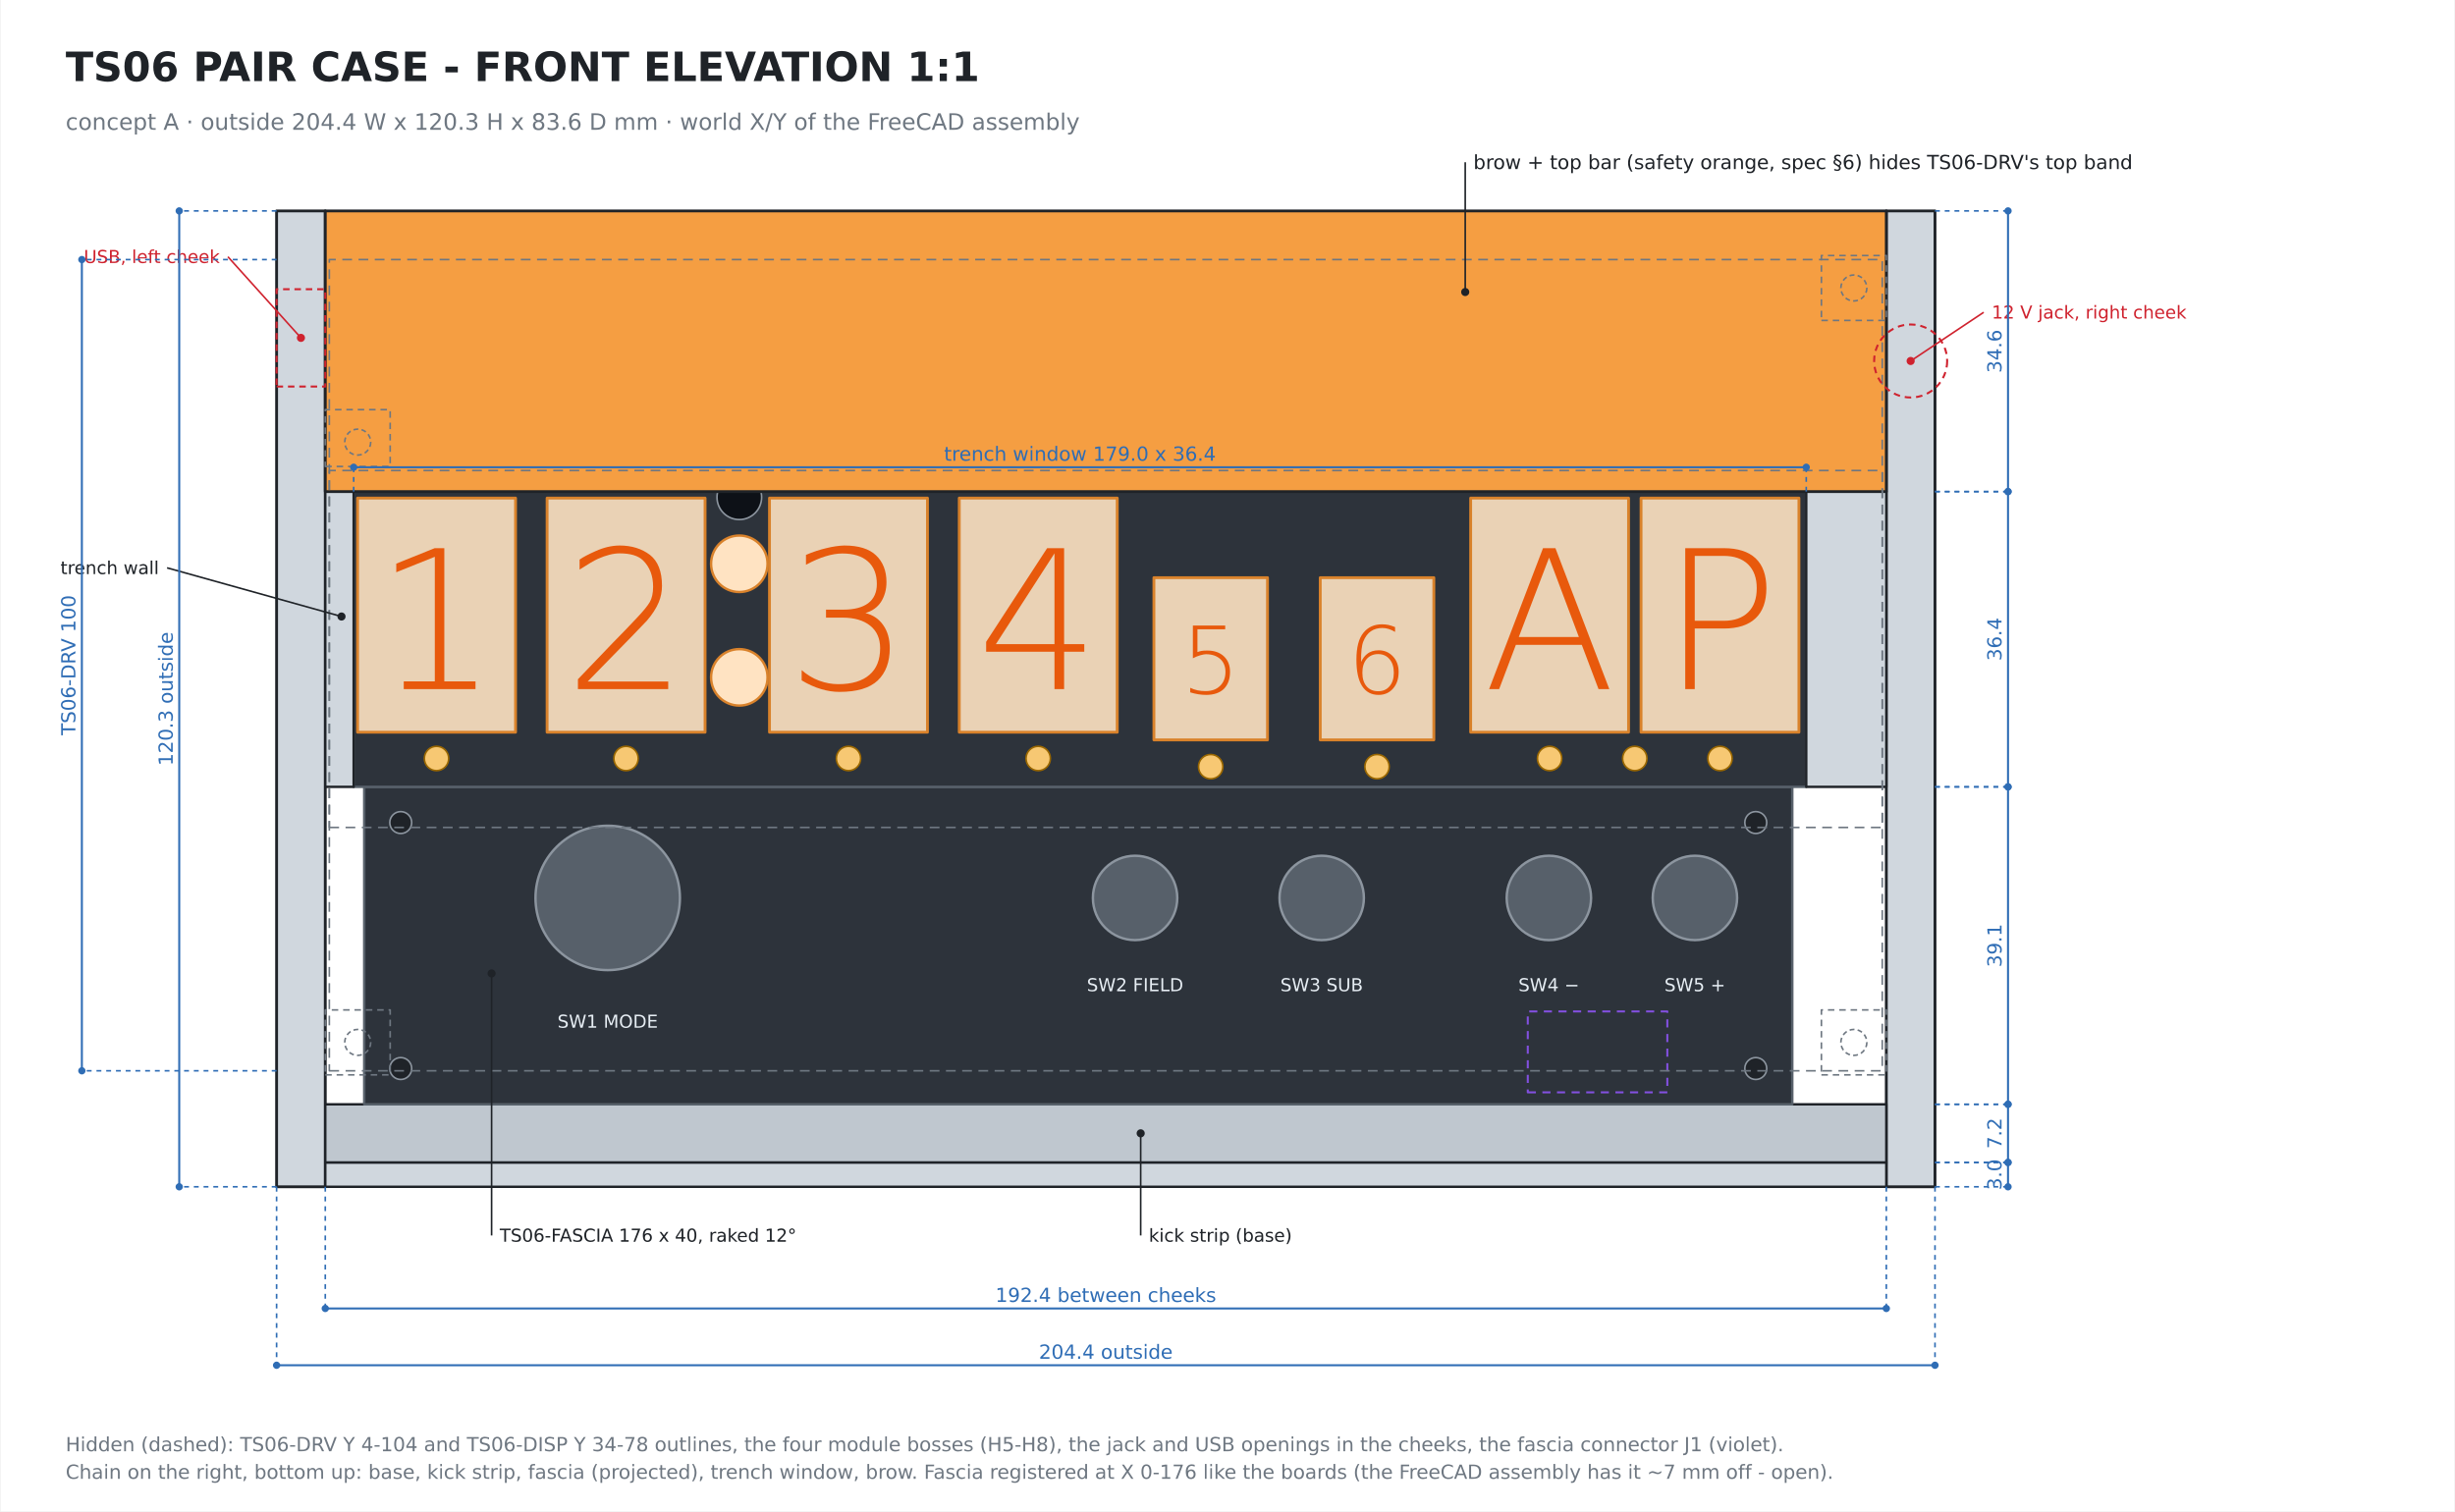
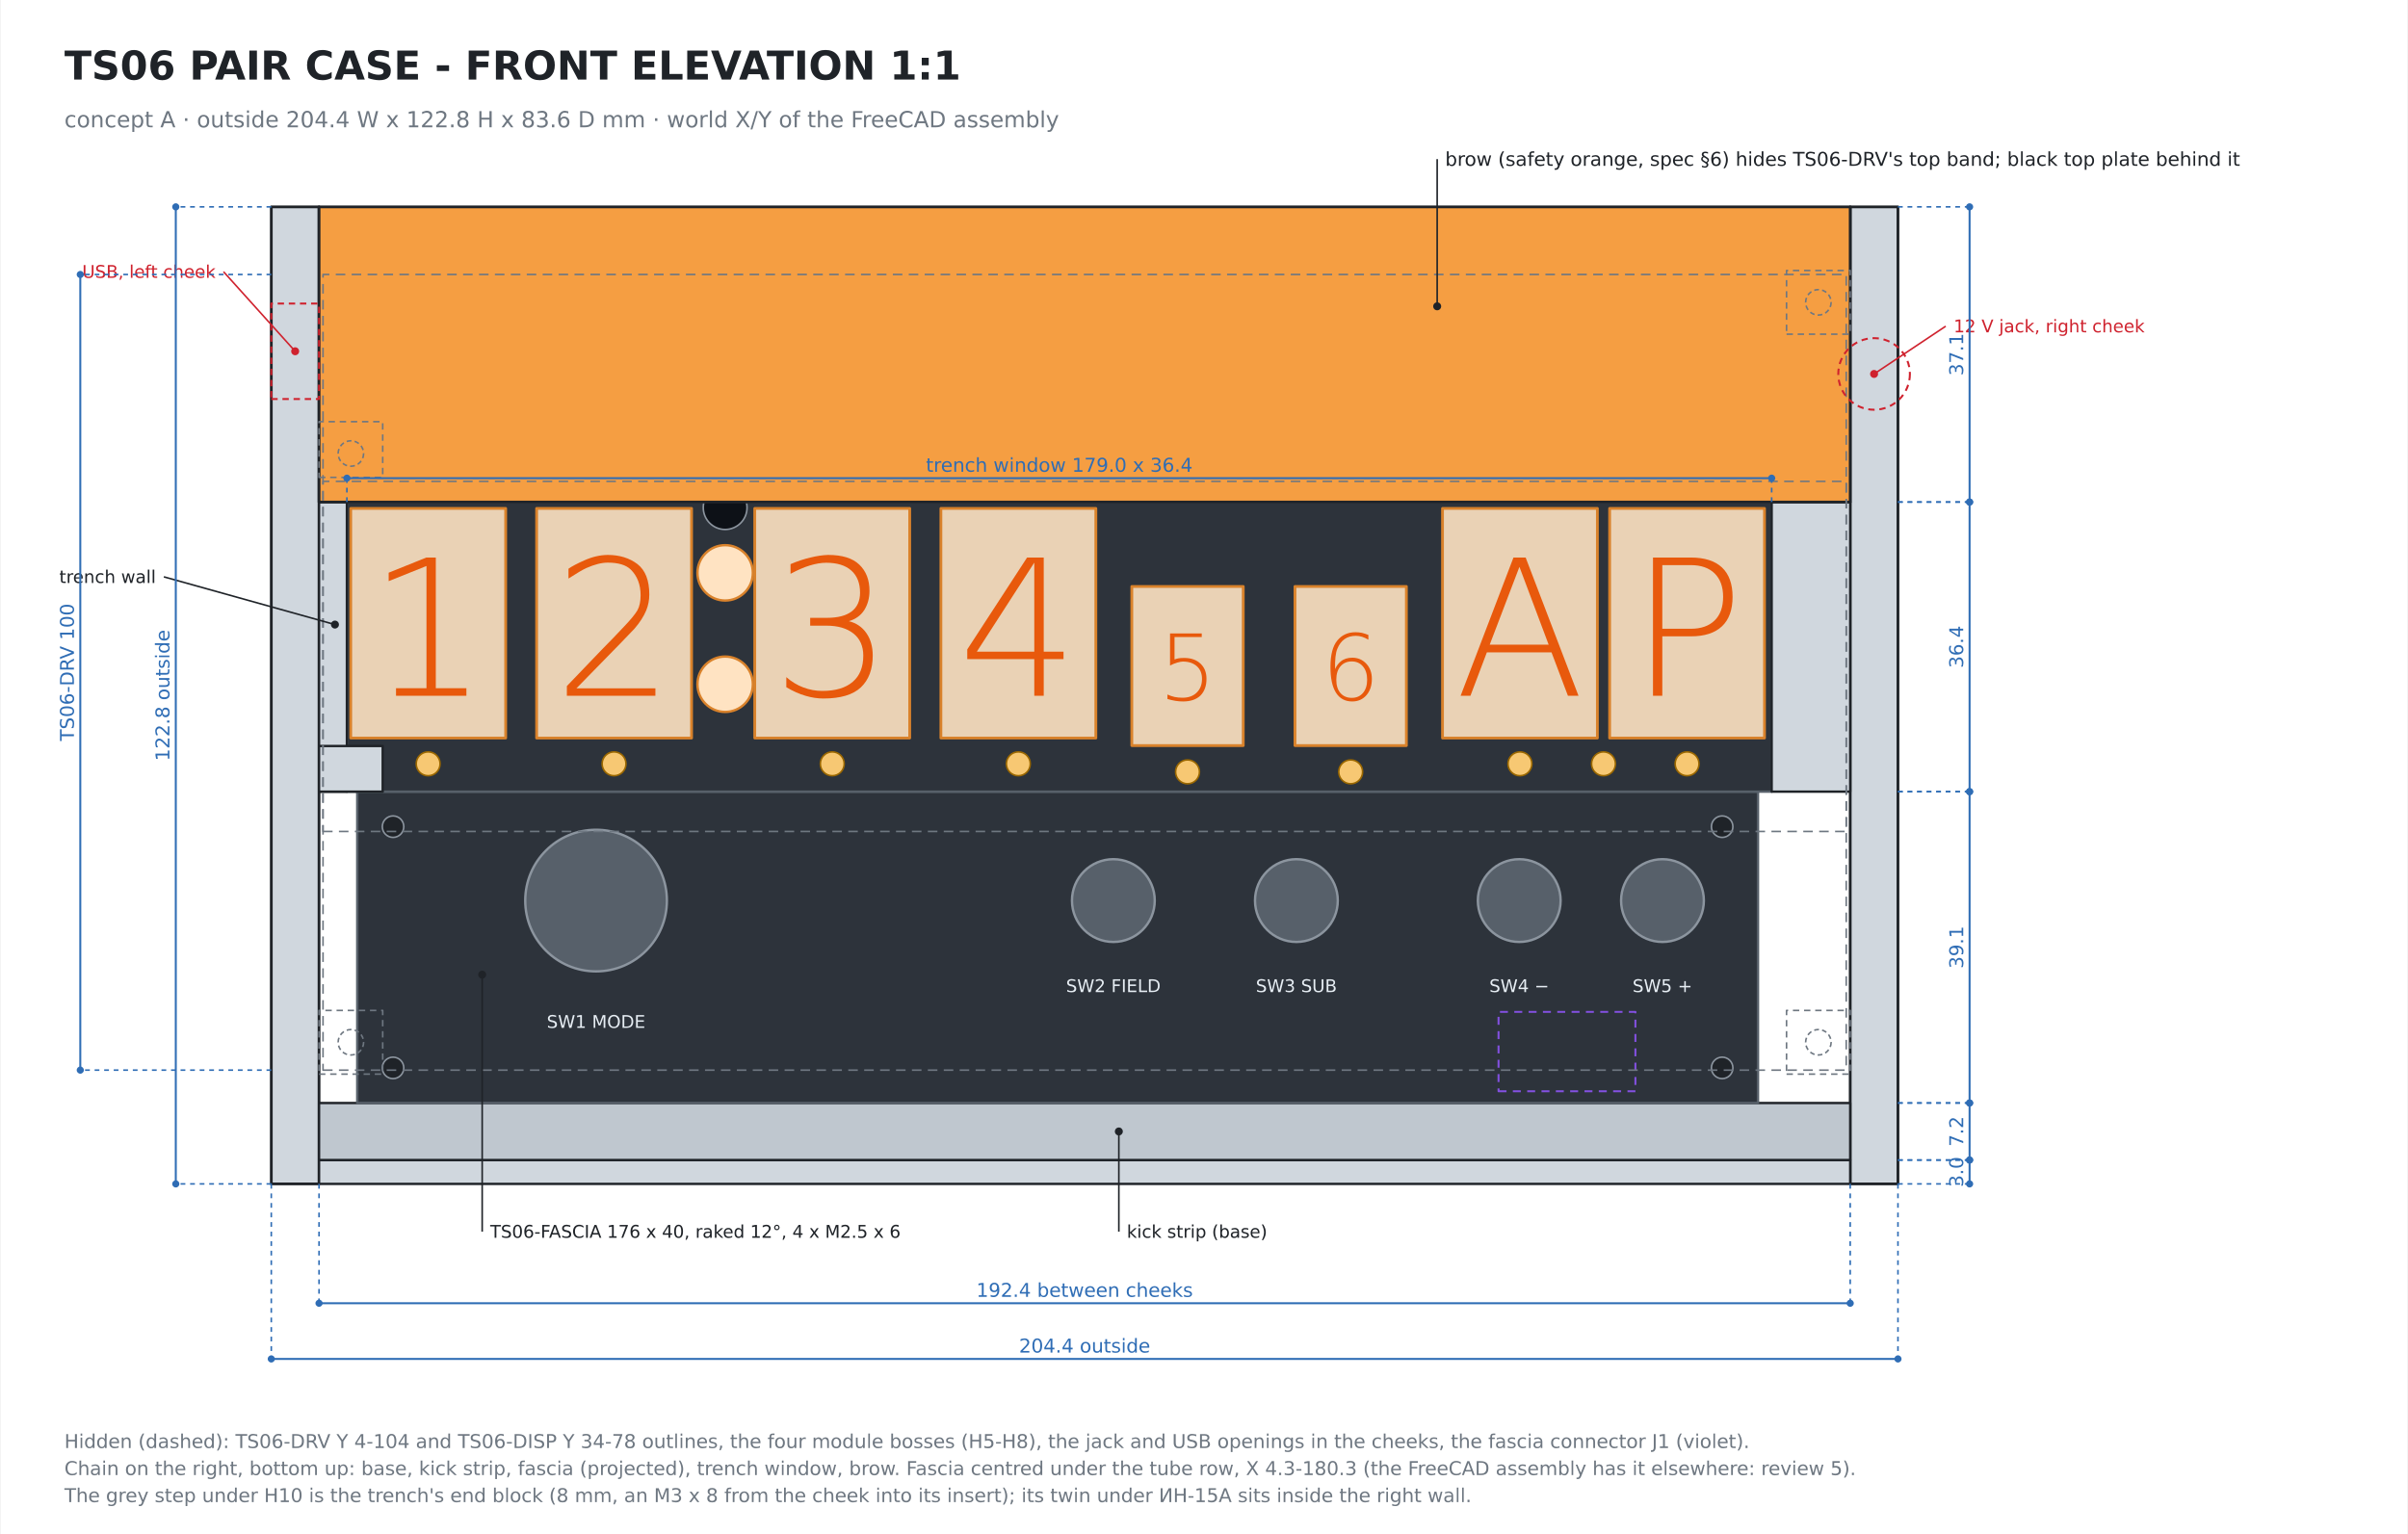
- <svg xmlns="http://www.w3.org/2000/svg" viewBox="0 0 302.4 186.3" width="1210" height="745">
-   <rect x="0" y="0" width="302.4" height="186.3" fill="#FFFFFF" />
+ <svg xmlns="http://www.w3.org/2000/svg" viewBox="0 0 302.4 192.8" width="1210" height="771">
+   <rect x="0" y="0" width="302.4" height="192.8" fill="#FFFFFF" />
  <text x="8" y="10" font-family="DejaVu Sans, Arial, Helvetica, sans-serif" font-size="5" font-weight="700" fill="#1F2328">TS06 PAIR CASE - FRONT ELEVATION  1:1</text>
-   <text x="8" y="16" font-family="DejaVu Sans, Arial, Helvetica, sans-serif" font-size="2.8" fill="#6E7781">concept A · outside 204.4 W x 120.3 H x 83.6 D mm · world X/Y of the FreeCAD assembly</text>
-   <polygon points="34.00,146.30 40.00,146.30 40.00,26.00 34.00,26.00" fill="#D0D7DE" stroke="#1F2328" stroke-width="0.35" stroke-linejoin="round" />
-   <polygon points="232.40,146.30 238.40,146.30 238.40,26.00 232.40,26.00" fill="#D0D7DE" stroke="#1F2328" stroke-width="0.35" stroke-linejoin="round" />
-   <polygon points="40.00,146.30 232.40,146.30 232.40,143.30 40.00,143.30" fill="#D0D7DE" stroke="#1F2328" stroke-width="0.30" stroke-linejoin="round" />
-   <polygon points="40.00,143.30 232.40,143.30 232.40,136.13 40.00,136.13" fill="#BFC7CF" stroke="#1F2328" stroke-width="0.30" stroke-linejoin="round" />
-   <polygon points="44.80,136.13 220.81,136.13 220.81,97.00 44.80,97.00" fill="#2D333B" stroke="#57606A" stroke-width="0.30" stroke-linejoin="round" />
-   <circle cx="74.81" cy="110.69" r="8.90" fill="#57606A" stroke="#8C959F" stroke-width="0.30" />
-   <text x="74.81" y="126.69" font-family="DejaVu Sans, Arial, Helvetica, sans-serif" font-size="2.20" fill="#E6EDF3" text-anchor="middle" font-weight="400">SW1 MODE</text>
-   <circle cx="139.81" cy="110.69" r="5.20" fill="#57606A" stroke="#8C959F" stroke-width="0.30" />
-   <text x="139.81" y="122.19" font-family="DejaVu Sans, Arial, Helvetica, sans-serif" font-size="2.20" fill="#E6EDF3" text-anchor="middle" font-weight="400">SW2 FIELD</text>
-   <circle cx="162.81" cy="110.69" r="5.20" fill="#57606A" stroke="#8C959F" stroke-width="0.30" />
-   <text x="162.81" y="122.19" font-family="DejaVu Sans, Arial, Helvetica, sans-serif" font-size="2.20" fill="#E6EDF3" text-anchor="middle" font-weight="400">SW3 SUB</text>
-   <circle cx="190.81" cy="110.69" r="5.20" fill="#57606A" stroke="#8C959F" stroke-width="0.30" />
-   <text x="190.81" y="122.19" font-family="DejaVu Sans, Arial, Helvetica, sans-serif" font-size="2.20" fill="#E6EDF3" text-anchor="middle" font-weight="400">SW4 −</text>
-   <circle cx="208.81" cy="110.69" r="5.20" fill="#57606A" stroke="#8C959F" stroke-width="0.30" />
-   <text x="208.81" y="122.19" font-family="DejaVu Sans, Arial, Helvetica, sans-serif" font-size="2.20" fill="#E6EDF3" text-anchor="middle" font-weight="400">SW5 +</text>
-   <circle cx="49.30" cy="101.40" r="1.35" fill="#1F2328" stroke="#8C959F" stroke-width="0.20" />
-   <circle cx="49.30" cy="131.72" r="1.35" fill="#1F2328" stroke="#8C959F" stroke-width="0.20" />
-   <circle cx="216.31" cy="101.40" r="1.35" fill="#1F2328" stroke="#8C959F" stroke-width="0.20" />
-   <circle cx="216.31" cy="131.72" r="1.35" fill="#1F2328" stroke="#8C959F" stroke-width="0.20" />
-   <polygon points="188.21,134.66 205.41,134.66 205.41,124.68 188.21,124.68" fill="none" stroke="#8250DF" stroke-width="0.25" stroke-linejoin="round" stroke-dasharray="1 0.8" />
-   <polygon points="43.50,97.00 222.53,97.00 222.53,60.60 43.50,60.60" fill="#2D333B" stroke="#57606A" stroke-width="0.30" stroke-linejoin="round" />
-   <circle cx="53.71" cy="93.50" r="1.50" fill="#F7C873" stroke="#9A6700" stroke-width="0.20" />
-   <circle cx="77.07" cy="93.50" r="1.50" fill="#F7C873" stroke="#9A6700" stroke-width="0.20" />
-   <circle cx="104.49" cy="93.50" r="1.50" fill="#F7C873" stroke="#9A6700" stroke-width="0.20" />
-   <circle cx="127.87" cy="93.50" r="1.50" fill="#F7C873" stroke="#9A6700" stroke-width="0.20" />
-   <circle cx="149.13" cy="94.51" r="1.50" fill="#F7C873" stroke="#9A6700" stroke-width="0.20" />
-   <circle cx="169.63" cy="94.51" r="1.50" fill="#F7C873" stroke="#9A6700" stroke-width="0.20" />
-   <circle cx="190.90" cy="93.50" r="1.50" fill="#F7C873" stroke="#9A6700" stroke-width="0.20" />
-   <circle cx="211.90" cy="93.50" r="1.50" fill="#F7C873" stroke="#9A6700" stroke-width="0.20" />
-   <circle cx="201.40" cy="93.50" r="1.50" fill="#F7C873" stroke="#9A6700" stroke-width="0.20" />
-   <circle cx="91.03" cy="69.50" r="3.48" fill="#FFE3C2" stroke="#D9822B" stroke-width="0.30" />
-   <circle cx="91.03" cy="83.50" r="3.48" fill="#FFE3C2" stroke="#D9822B" stroke-width="0.30" />
-   <circle cx="91.03" cy="61.30" r="2.75" fill="#0D1117" stroke="#8C959F" stroke-width="0.20" />
-   <polygon points="43.98,90.26 63.45,90.26 63.45,61.40 43.98,61.40" fill="#FFE3C2" stroke="#D9822B" stroke-width="0.35" stroke-linejoin="round" fill-opacity="0.9" />
-   <text x="53.71" y="84.95" font-family="DejaVu Sans, Arial, Helvetica, sans-serif" font-size="23.85" fill="#E8590C" text-anchor="middle" font-weight="300">1</text>
-   <polygon points="67.34,90.26 86.81,90.26 86.81,61.40 67.34,61.40" fill="#FFE3C2" stroke="#D9822B" stroke-width="0.35" stroke-linejoin="round" fill-opacity="0.9" />
-   <text x="77.07" y="84.95" font-family="DejaVu Sans, Arial, Helvetica, sans-serif" font-size="23.85" fill="#E8590C" text-anchor="middle" font-weight="300">2</text>
-   <polygon points="94.75,90.26 114.22,90.26 114.22,61.40 94.75,61.40" fill="#FFE3C2" stroke="#D9822B" stroke-width="0.35" stroke-linejoin="round" fill-opacity="0.9" />
-   <text x="104.49" y="84.95" font-family="DejaVu Sans, Arial, Helvetica, sans-serif" font-size="23.85" fill="#E8590C" text-anchor="middle" font-weight="300">3</text>
-   <polygon points="118.14,90.26 137.61,90.26 137.61,61.40 118.14,61.40" fill="#FFE3C2" stroke="#D9822B" stroke-width="0.35" stroke-linejoin="round" fill-opacity="0.9" />
-   <text x="127.87" y="84.95" font-family="DejaVu Sans, Arial, Helvetica, sans-serif" font-size="23.85" fill="#E8590C" text-anchor="middle" font-weight="300">4</text>
-   <polygon points="142.13,91.21 156.13,91.21 156.13,71.21 142.13,71.21" fill="#FFE3C2" stroke="#D9822B" stroke-width="0.35" stroke-linejoin="round" fill-opacity="0.9" />
-   <text x="149.13" y="85.51" font-family="DejaVu Sans, Arial, Helvetica, sans-serif" font-size="11.52" fill="#E8590C" text-anchor="middle" font-weight="300">5</text>
-   <polygon points="162.63,91.21 176.63,91.21 176.63,71.21 162.63,71.21" fill="#FFE3C2" stroke="#D9822B" stroke-width="0.35" stroke-linejoin="round" fill-opacity="0.9" />
-   <text x="169.63" y="85.51" font-family="DejaVu Sans, Arial, Helvetica, sans-serif" font-size="11.52" fill="#E8590C" text-anchor="middle" font-weight="300">6</text>
-   <polygon points="181.17,90.26 200.63,90.26 200.63,61.40 181.17,61.40" fill="#FFE3C2" stroke="#D9822B" stroke-width="0.35" stroke-linejoin="round" fill-opacity="0.9" />
-   <text x="190.90" y="84.95" font-family="DejaVu Sans, Arial, Helvetica, sans-serif" font-size="23.85" fill="#E8590C" text-anchor="middle" font-weight="300">A</text>
-   <polygon points="202.17,90.26 221.63,90.26 221.63,61.40 202.17,61.40" fill="#FFE3C2" stroke="#D9822B" stroke-width="0.35" stroke-linejoin="round" fill-opacity="0.9" />
-   <text x="211.90" y="84.95" font-family="DejaVu Sans, Arial, Helvetica, sans-serif" font-size="23.85" fill="#E8590C" text-anchor="middle" font-weight="300">P</text>
-   <polygon points="40.00,97.00 43.50,97.00 43.50,60.60 40.00,60.60" fill="#D0D7DE" stroke="#1F2328" stroke-width="0.30" stroke-linejoin="round" />
-   <polygon points="222.53,97.00 232.40,97.00 232.40,60.60 222.53,60.60" fill="#D0D7DE" stroke="#1F2328" stroke-width="0.30" stroke-linejoin="round" />
-   <polygon points="40.00,60.60 232.40,60.60 232.40,26.00 40.00,26.00" fill="#F59E42" stroke="#1F2328" stroke-width="0.35" stroke-linejoin="round" />
-   <polygon points="40.50,132.00 231.90,132.00 231.90,32.00 40.50,32.00" fill="none" stroke="#6E7781" stroke-width="0.20" stroke-linejoin="round" stroke-dasharray="1.2 0.8" />
-   <polygon points="40.50,102.00 231.90,102.00 231.90,58.00 40.50,58.00" fill="none" stroke="#6E7781" stroke-width="0.20" stroke-linejoin="round" stroke-dasharray="1.2 0.8" />
-   <polygon points="224.40,132.50 232.40,132.50 232.40,124.50 224.40,124.50" fill="none" stroke="#6E7781" stroke-width="0.20" stroke-linejoin="round" stroke-dasharray="0.8 0.6" />
-   <circle cx="228.40" cy="128.50" r="1.60" fill="none" stroke="#6E7781" stroke-width="0.20" stroke-dasharray="0.6 0.4" />
-   <polygon points="40.00,132.50 48.00,132.50 48.00,124.50 40.00,124.50" fill="none" stroke="#6E7781" stroke-width="0.20" stroke-linejoin="round" stroke-dasharray="0.8 0.6" />
-   <circle cx="44.00" cy="128.50" r="1.60" fill="none" stroke="#6E7781" stroke-width="0.20" stroke-dasharray="0.6 0.4" />
-   <polygon points="224.40,39.50 232.40,39.50 232.40,31.50 224.40,31.50" fill="none" stroke="#6E7781" stroke-width="0.20" stroke-linejoin="round" stroke-dasharray="0.8 0.6" />
-   <circle cx="228.40" cy="35.50" r="1.60" fill="none" stroke="#6E7781" stroke-width="0.20" stroke-dasharray="0.6 0.4" />
-   <polygon points="40.00,57.50 48.00,57.50 48.00,50.50 40.00,50.50" fill="none" stroke="#6E7781" stroke-width="0.20" stroke-linejoin="round" stroke-dasharray="0.8 0.6" />
-   <circle cx="44.00" cy="54.50" r="1.60" fill="none" stroke="#6E7781" stroke-width="0.20" stroke-dasharray="0.6 0.4" />
-   <circle cx="235.40" cy="44.50" r="4.50" fill="none" stroke="#CF222E" stroke-width="0.25" stroke-dasharray="0.8 0.6" />
-   <polygon points="34.00,47.65 40.00,47.65 40.00,35.65 34.00,35.65" fill="none" stroke="#CF222E" stroke-width="0.25" stroke-linejoin="round" stroke-dasharray="0.8 0.6" />
-   <polyline points="235.40,44.50 244.40,38.50" fill="none" stroke="#CF222E" stroke-width="0.2" />
-   <circle cx="235.40" cy="44.50" r="0.5" fill="#CF222E" />
-   <text x="245.40" y="39.27" font-family="DejaVu Sans, Arial, Helvetica, sans-serif" font-size="2.20" fill="#CF222E" text-anchor="start" font-weight="400">12 V jack, right cheek</text>
-   <polyline points="37.00,41.65 28.00,31.65" fill="none" stroke="#CF222E" stroke-width="0.2" />
-   <circle cx="37.00" cy="41.65" r="0.5" fill="#CF222E" />
-   <text x="27.00" y="32.42" font-family="DejaVu Sans, Arial, Helvetica, sans-serif" font-size="2.20" fill="#CF222E" text-anchor="end" font-weight="400">USB, left cheek</text>
-   <polyline points="180.50,36.00 180.50,20.00" fill="none" stroke="#1F2328" stroke-width="0.2" />
-   <circle cx="180.50" cy="36.00" r="0.5" fill="#1F2328" />
-   <text x="181.50" y="20.84" font-family="DejaVu Sans, Arial, Helvetica, sans-serif" font-size="2.40" fill="#1F2328" text-anchor="start" font-weight="400">brow + top bar (safety orange, spec §6) hides TS06-DRV's top band</text>
-   <polyline points="42.00,76.00 20.50,70.00" fill="none" stroke="#1F2328" stroke-width="0.2" />
-   <circle cx="42.00" cy="76.00" r="0.5" fill="#1F2328" />
-   <text x="19.50" y="70.77" font-family="DejaVu Sans, Arial, Helvetica, sans-serif" font-size="2.20" fill="#1F2328" text-anchor="end" font-weight="400">trench wall</text>
-   <polyline points="60.50,120.00 60.50,152.30" fill="none" stroke="#1F2328" stroke-width="0.2" />
-   <circle cx="60.50" cy="120.00" r="0.5" fill="#1F2328" />
-   <text x="61.50" y="153.07" font-family="DejaVu Sans, Arial, Helvetica, sans-serif" font-size="2.20" fill="#1F2328" text-anchor="start" font-weight="400">TS06-FASCIA 176 x 40, raked 12°</text>
-   <polyline points="140.50,139.71 140.50,152.30" fill="none" stroke="#1F2328" stroke-width="0.2" />
-   <circle cx="140.50" cy="139.71" r="0.5" fill="#1F2328" />
-   <text x="141.50" y="153.07" font-family="DejaVu Sans, Arial, Helvetica, sans-serif" font-size="2.20" fill="#1F2328" text-anchor="start" font-weight="400">kick strip (base)</text>
-   <line x1="34.00" y1="146.30" x2="34.00" y2="168.30" stroke="#2F6DB5" stroke-width="0.20" stroke-dasharray="0.6 0.6" />
-   <line x1="238.40" y1="146.30" x2="238.40" y2="168.30" stroke="#2F6DB5" stroke-width="0.20" stroke-dasharray="0.6 0.6" />
-   <line x1="34.00" y1="168.30" x2="238.40" y2="168.30" stroke="#2F6DB5" stroke-width="0.25" />
-   <circle cx="34.00" cy="168.30" r="0.45" fill="#2F6DB5" />
-   <circle cx="238.40" cy="168.30" r="0.45" fill="#2F6DB5" />
-   <text x="136.20" y="167.50" font-family="DejaVu Sans, Arial, Helvetica, sans-serif" font-size="2.40" fill="#2F6DB5" text-anchor="middle" font-weight="400">204.4 outside</text>
-   <line x1="40.00" y1="146.30" x2="40.00" y2="161.30" stroke="#2F6DB5" stroke-width="0.20" stroke-dasharray="0.6 0.6" />
-   <line x1="232.40" y1="146.30" x2="232.40" y2="161.30" stroke="#2F6DB5" stroke-width="0.20" stroke-dasharray="0.6 0.6" />
-   <line x1="40.00" y1="161.30" x2="232.40" y2="161.30" stroke="#2F6DB5" stroke-width="0.25" />
-   <circle cx="40.00" cy="161.30" r="0.45" fill="#2F6DB5" />
-   <circle cx="232.40" cy="161.30" r="0.45" fill="#2F6DB5" />
-   <text x="136.20" y="160.50" font-family="DejaVu Sans, Arial, Helvetica, sans-serif" font-size="2.40" fill="#2F6DB5" text-anchor="middle" font-weight="400">192.4 between cheeks</text>
-   <line x1="43.50" y1="60.60" x2="43.50" y2="57.60" stroke="#2F6DB5" stroke-width="0.20" stroke-dasharray="0.6 0.6" />
-   <line x1="222.53" y1="60.60" x2="222.53" y2="57.60" stroke="#2F6DB5" stroke-width="0.20" stroke-dasharray="0.6 0.6" />
-   <line x1="43.50" y1="57.60" x2="222.53" y2="57.60" stroke="#2F6DB5" stroke-width="0.25" />
-   <circle cx="43.50" cy="57.60" r="0.45" fill="#2F6DB5" />
-   <circle cx="222.53" cy="57.60" r="0.45" fill="#2F6DB5" />
-   <text x="133.02" y="56.80" font-family="DejaVu Sans, Arial, Helvetica, sans-serif" font-size="2.40" fill="#2F6DB5" text-anchor="middle" font-weight="400">trench window 179.0 x 36.4</text>
-   <line x1="238.40" y1="146.30" x2="247.40" y2="146.30" stroke="#2F6DB5" stroke-width="0.20" stroke-dasharray="0.6 0.6" />
-   <line x1="238.40" y1="143.30" x2="247.40" y2="143.30" stroke="#2F6DB5" stroke-width="0.20" stroke-dasharray="0.6 0.6" />
-   <line x1="247.40" y1="146.30" x2="247.40" y2="143.30" stroke="#2F6DB5" stroke-width="0.25" />
-   <circle cx="247.40" cy="146.30" r="0.45" fill="#2F6DB5" />
-   <circle cx="247.40" cy="143.30" r="0.45" fill="#2F6DB5" />
-   <text x="246.60" y="144.80" font-family="DejaVu Sans, Arial, Helvetica, sans-serif" font-size="2.40" fill="#2F6DB5" text-anchor="middle" font-weight="400" transform="rotate(-90 246.60 144.80)">3.0</text>
-   <line x1="238.40" y1="143.30" x2="247.40" y2="143.30" stroke="#2F6DB5" stroke-width="0.20" stroke-dasharray="0.6 0.6" />
-   <line x1="238.40" y1="136.13" x2="247.40" y2="136.13" stroke="#2F6DB5" stroke-width="0.20" stroke-dasharray="0.6 0.6" />
-   <line x1="247.40" y1="143.30" x2="247.40" y2="136.13" stroke="#2F6DB5" stroke-width="0.25" />
-   <circle cx="247.40" cy="143.30" r="0.45" fill="#2F6DB5" />
-   <circle cx="247.40" cy="136.13" r="0.45" fill="#2F6DB5" />
-   <text x="246.60" y="139.71" font-family="DejaVu Sans, Arial, Helvetica, sans-serif" font-size="2.40" fill="#2F6DB5" text-anchor="middle" font-weight="400" transform="rotate(-90 246.60 139.71)">7.2</text>
-   <line x1="238.40" y1="136.13" x2="247.40" y2="136.13" stroke="#2F6DB5" stroke-width="0.20" stroke-dasharray="0.6 0.6" />
-   <line x1="238.40" y1="97.00" x2="247.40" y2="97.00" stroke="#2F6DB5" stroke-width="0.20" stroke-dasharray="0.6 0.6" />
-   <line x1="247.40" y1="136.13" x2="247.40" y2="97.00" stroke="#2F6DB5" stroke-width="0.25" />
-   <circle cx="247.40" cy="136.13" r="0.45" fill="#2F6DB5" />
-   <circle cx="247.40" cy="97.00" r="0.45" fill="#2F6DB5" />
-   <text x="246.60" y="116.56" font-family="DejaVu Sans, Arial, Helvetica, sans-serif" font-size="2.40" fill="#2F6DB5" text-anchor="middle" font-weight="400" transform="rotate(-90 246.60 116.56)">39.1</text>
-   <line x1="238.40" y1="97.00" x2="247.40" y2="97.00" stroke="#2F6DB5" stroke-width="0.20" stroke-dasharray="0.6 0.6" />
-   <line x1="238.40" y1="60.60" x2="247.40" y2="60.60" stroke="#2F6DB5" stroke-width="0.20" stroke-dasharray="0.6 0.6" />
-   <line x1="247.40" y1="97.00" x2="247.40" y2="60.60" stroke="#2F6DB5" stroke-width="0.25" />
-   <circle cx="247.40" cy="97.00" r="0.45" fill="#2F6DB5" />
-   <circle cx="247.40" cy="60.60" r="0.45" fill="#2F6DB5" />
-   <text x="246.60" y="78.80" font-family="DejaVu Sans, Arial, Helvetica, sans-serif" font-size="2.40" fill="#2F6DB5" text-anchor="middle" font-weight="400" transform="rotate(-90 246.60 78.80)">36.4</text>
-   <line x1="238.40" y1="60.60" x2="247.40" y2="60.60" stroke="#2F6DB5" stroke-width="0.20" stroke-dasharray="0.6 0.6" />
+   <text x="8" y="16" font-family="DejaVu Sans, Arial, Helvetica, sans-serif" font-size="2.8" fill="#6E7781">concept A · outside 204.4 W x 122.8 H x 83.6 D mm · world X/Y of the FreeCAD assembly</text>
+   <polygon points="34.00,148.80 40.00,148.80 40.00,26.00 34.00,26.00" fill="#D0D7DE" stroke="#1F2328" stroke-width="0.35" stroke-linejoin="round" />
+   <polygon points="232.40,148.80 238.40,148.80 238.40,26.00 232.40,26.00" fill="#D0D7DE" stroke="#1F2328" stroke-width="0.35" stroke-linejoin="round" />
+   <polygon points="40.00,148.80 232.40,148.80 232.40,145.80 40.00,145.80" fill="#D0D7DE" stroke="#1F2328" stroke-width="0.30" stroke-linejoin="round" />
+   <polygon points="40.00,145.80 232.40,145.80 232.40,138.63 40.00,138.63" fill="#BFC7CF" stroke="#1F2328" stroke-width="0.30" stroke-linejoin="round" />
+   <polygon points="44.80,138.63 220.81,138.63 220.81,99.50 44.80,99.50" fill="#2D333B" stroke="#57606A" stroke-width="0.30" stroke-linejoin="round" />
+   <circle cx="74.81" cy="113.19" r="8.90" fill="#57606A" stroke="#8C959F" stroke-width="0.30" />
+   <text x="74.81" y="129.19" font-family="DejaVu Sans, Arial, Helvetica, sans-serif" font-size="2.20" fill="#E6EDF3" text-anchor="middle" font-weight="400">SW1 MODE</text>
+   <circle cx="139.81" cy="113.19" r="5.20" fill="#57606A" stroke="#8C959F" stroke-width="0.30" />
+   <text x="139.81" y="124.69" font-family="DejaVu Sans, Arial, Helvetica, sans-serif" font-size="2.20" fill="#E6EDF3" text-anchor="middle" font-weight="400">SW2 FIELD</text>
+   <circle cx="162.81" cy="113.19" r="5.20" fill="#57606A" stroke="#8C959F" stroke-width="0.30" />
+   <text x="162.81" y="124.69" font-family="DejaVu Sans, Arial, Helvetica, sans-serif" font-size="2.20" fill="#E6EDF3" text-anchor="middle" font-weight="400">SW3 SUB</text>
+   <circle cx="190.81" cy="113.19" r="5.20" fill="#57606A" stroke="#8C959F" stroke-width="0.30" />
+   <text x="190.81" y="124.69" font-family="DejaVu Sans, Arial, Helvetica, sans-serif" font-size="2.20" fill="#E6EDF3" text-anchor="middle" font-weight="400">SW4 −</text>
+   <circle cx="208.81" cy="113.19" r="5.20" fill="#57606A" stroke="#8C959F" stroke-width="0.30" />
+   <text x="208.81" y="124.69" font-family="DejaVu Sans, Arial, Helvetica, sans-serif" font-size="2.20" fill="#E6EDF3" text-anchor="middle" font-weight="400">SW5 +</text>
+   <circle cx="49.30" cy="103.90" r="1.35" fill="#1F2328" stroke="#8C959F" stroke-width="0.20" />
+   <circle cx="49.30" cy="134.22" r="1.35" fill="#1F2328" stroke="#8C959F" stroke-width="0.20" />
+   <circle cx="216.31" cy="103.90" r="1.35" fill="#1F2328" stroke="#8C959F" stroke-width="0.20" />
+   <circle cx="216.31" cy="134.22" r="1.35" fill="#1F2328" stroke="#8C959F" stroke-width="0.20" />
+   <polygon points="188.21,137.16 205.41,137.16 205.41,127.18 188.21,127.18" fill="none" stroke="#8250DF" stroke-width="0.25" stroke-linejoin="round" stroke-dasharray="1 0.8" />
+   <polygon points="43.50,99.50 222.53,99.50 222.53,63.10 43.50,63.10" fill="#2D333B" stroke="#57606A" stroke-width="0.30" stroke-linejoin="round" />
+   <circle cx="53.71" cy="96.00" r="1.50" fill="#F7C873" stroke="#9A6700" stroke-width="0.20" />
+   <circle cx="77.07" cy="96.00" r="1.50" fill="#F7C873" stroke="#9A6700" stroke-width="0.20" />
+   <circle cx="104.49" cy="96.00" r="1.50" fill="#F7C873" stroke="#9A6700" stroke-width="0.20" />
+   <circle cx="127.87" cy="96.00" r="1.50" fill="#F7C873" stroke="#9A6700" stroke-width="0.20" />
+   <circle cx="149.13" cy="97.01" r="1.50" fill="#F7C873" stroke="#9A6700" stroke-width="0.20" />
+   <circle cx="169.63" cy="97.01" r="1.50" fill="#F7C873" stroke="#9A6700" stroke-width="0.20" />
+   <circle cx="190.90" cy="96.00" r="1.50" fill="#F7C873" stroke="#9A6700" stroke-width="0.20" />
+   <circle cx="211.90" cy="96.00" r="1.50" fill="#F7C873" stroke="#9A6700" stroke-width="0.20" />
+   <circle cx="201.40" cy="96.00" r="1.50" fill="#F7C873" stroke="#9A6700" stroke-width="0.20" />
+   <circle cx="91.03" cy="72.00" r="3.48" fill="#FFE3C2" stroke="#D9822B" stroke-width="0.30" />
+   <circle cx="91.03" cy="86.00" r="3.48" fill="#FFE3C2" stroke="#D9822B" stroke-width="0.30" />
+   <circle cx="91.03" cy="63.80" r="2.75" fill="#0D1117" stroke="#8C959F" stroke-width="0.20" />
+   <polygon points="43.98,92.76 63.45,92.76 63.45,63.90 43.98,63.90" fill="#FFE3C2" stroke="#D9822B" stroke-width="0.35" stroke-linejoin="round" fill-opacity="0.9" />
+   <text x="53.71" y="87.45" font-family="DejaVu Sans, Arial, Helvetica, sans-serif" font-size="23.85" fill="#E8590C" text-anchor="middle" font-weight="300">1</text>
+   <polygon points="67.34,92.76 86.81,92.76 86.81,63.90 67.34,63.90" fill="#FFE3C2" stroke="#D9822B" stroke-width="0.35" stroke-linejoin="round" fill-opacity="0.9" />
+   <text x="77.07" y="87.45" font-family="DejaVu Sans, Arial, Helvetica, sans-serif" font-size="23.85" fill="#E8590C" text-anchor="middle" font-weight="300">2</text>
+   <polygon points="94.75,92.76 114.22,92.76 114.22,63.90 94.75,63.90" fill="#FFE3C2" stroke="#D9822B" stroke-width="0.35" stroke-linejoin="round" fill-opacity="0.9" />
+   <text x="104.49" y="87.45" font-family="DejaVu Sans, Arial, Helvetica, sans-serif" font-size="23.85" fill="#E8590C" text-anchor="middle" font-weight="300">3</text>
+   <polygon points="118.14,92.76 137.61,92.76 137.61,63.90 118.14,63.90" fill="#FFE3C2" stroke="#D9822B" stroke-width="0.35" stroke-linejoin="round" fill-opacity="0.9" />
+   <text x="127.87" y="87.45" font-family="DejaVu Sans, Arial, Helvetica, sans-serif" font-size="23.85" fill="#E8590C" text-anchor="middle" font-weight="300">4</text>
+   <polygon points="142.13,93.71 156.13,93.71 156.13,73.71 142.13,73.71" fill="#FFE3C2" stroke="#D9822B" stroke-width="0.35" stroke-linejoin="round" fill-opacity="0.9" />
+   <text x="149.13" y="88.01" font-family="DejaVu Sans, Arial, Helvetica, sans-serif" font-size="11.52" fill="#E8590C" text-anchor="middle" font-weight="300">5</text>
+   <polygon points="162.63,93.71 176.63,93.71 176.63,73.71 162.63,73.71" fill="#FFE3C2" stroke="#D9822B" stroke-width="0.35" stroke-linejoin="round" fill-opacity="0.9" />
+   <text x="169.63" y="88.01" font-family="DejaVu Sans, Arial, Helvetica, sans-serif" font-size="11.52" fill="#E8590C" text-anchor="middle" font-weight="300">6</text>
+   <polygon points="181.17,92.76 200.63,92.76 200.63,63.90 181.17,63.90" fill="#FFE3C2" stroke="#D9822B" stroke-width="0.35" stroke-linejoin="round" fill-opacity="0.9" />
+   <text x="190.90" y="87.45" font-family="DejaVu Sans, Arial, Helvetica, sans-serif" font-size="23.85" fill="#E8590C" text-anchor="middle" font-weight="300">A</text>
+   <polygon points="202.17,92.76 221.63,92.76 221.63,63.90 202.17,63.90" fill="#FFE3C2" stroke="#D9822B" stroke-width="0.35" stroke-linejoin="round" fill-opacity="0.9" />
+   <text x="211.90" y="87.45" font-family="DejaVu Sans, Arial, Helvetica, sans-serif" font-size="23.85" fill="#E8590C" text-anchor="middle" font-weight="300">P</text>
+   <polygon points="40.00,99.50 43.50,99.50 43.50,63.10 40.00,63.10" fill="#D0D7DE" stroke="#1F2328" stroke-width="0.30" stroke-linejoin="round" />
+   <polygon points="222.53,99.50 232.40,99.50 232.40,63.10 222.53,63.10" fill="#D0D7DE" stroke="#1F2328" stroke-width="0.30" stroke-linejoin="round" />
+   <polygon points="40.00,99.50 48.00,99.50 48.00,93.76 40.00,93.76" fill="#D0D7DE" stroke="#1F2328" stroke-width="0.30" stroke-linejoin="round" />
+   <polygon points="40.00,63.10 232.40,63.10 232.40,26.00 40.00,26.00" fill="#F59E42" stroke="#1F2328" stroke-width="0.35" stroke-linejoin="round" />
+   <polygon points="40.50,134.50 231.90,134.50 231.90,34.50 40.50,34.50" fill="none" stroke="#6E7781" stroke-width="0.20" stroke-linejoin="round" stroke-dasharray="1.2 0.8" />
+   <polygon points="40.50,104.50 231.90,104.50 231.90,60.50 40.50,60.50" fill="none" stroke="#6E7781" stroke-width="0.20" stroke-linejoin="round" stroke-dasharray="1.2 0.8" />
+   <polygon points="224.40,135.00 232.40,135.00 232.40,127.00 224.40,127.00" fill="none" stroke="#6E7781" stroke-width="0.20" stroke-linejoin="round" stroke-dasharray="0.8 0.6" />
+   <circle cx="228.40" cy="131.00" r="1.60" fill="none" stroke="#6E7781" stroke-width="0.20" stroke-dasharray="0.6 0.4" />
+   <polygon points="40.00,135.00 48.00,135.00 48.00,127.00 40.00,127.00" fill="none" stroke="#6E7781" stroke-width="0.20" stroke-linejoin="round" stroke-dasharray="0.8 0.6" />
+   <circle cx="44.00" cy="131.00" r="1.60" fill="none" stroke="#6E7781" stroke-width="0.20" stroke-dasharray="0.6 0.4" />
+   <polygon points="224.40,42.00 232.40,42.00 232.40,34.00 224.40,34.00" fill="none" stroke="#6E7781" stroke-width="0.20" stroke-linejoin="round" stroke-dasharray="0.8 0.6" />
+   <circle cx="228.40" cy="38.00" r="1.60" fill="none" stroke="#6E7781" stroke-width="0.20" stroke-dasharray="0.6 0.4" />
+   <polygon points="40.00,60.00 48.00,60.00 48.00,53.00 40.00,53.00" fill="none" stroke="#6E7781" stroke-width="0.20" stroke-linejoin="round" stroke-dasharray="0.8 0.6" />
+   <circle cx="44.00" cy="57.00" r="1.60" fill="none" stroke="#6E7781" stroke-width="0.20" stroke-dasharray="0.6 0.4" />
+   <circle cx="235.40" cy="47.00" r="4.50" fill="none" stroke="#CF222E" stroke-width="0.25" stroke-dasharray="0.8 0.6" />
+   <polygon points="34.00,50.15 40.00,50.15 40.00,38.15 34.00,38.15" fill="none" stroke="#CF222E" stroke-width="0.25" stroke-linejoin="round" stroke-dasharray="0.8 0.6" />
+   <polyline points="235.40,47.00 244.40,41.00" fill="none" stroke="#CF222E" stroke-width="0.2" />
+   <circle cx="235.40" cy="47.00" r="0.5" fill="#CF222E" />
+   <text x="245.40" y="41.77" font-family="DejaVu Sans, Arial, Helvetica, sans-serif" font-size="2.20" fill="#CF222E" text-anchor="start" font-weight="400">12 V jack, right cheek</text>
+   <polyline points="37.00,44.15 28.00,34.15" fill="none" stroke="#CF222E" stroke-width="0.2" />
+   <circle cx="37.00" cy="44.15" r="0.5" fill="#CF222E" />
+   <text x="27.00" y="34.92" font-family="DejaVu Sans, Arial, Helvetica, sans-serif" font-size="2.20" fill="#CF222E" text-anchor="end" font-weight="400">USB, left cheek</text>
+   <polyline points="180.50,38.50 180.50,20.00" fill="none" stroke="#1F2328" stroke-width="0.2" />
+   <circle cx="180.50" cy="38.50" r="0.5" fill="#1F2328" />
+   <text x="181.50" y="20.84" font-family="DejaVu Sans, Arial, Helvetica, sans-serif" font-size="2.40" fill="#1F2328" text-anchor="start" font-weight="400">brow (safety orange, spec §6) hides TS06-DRV's top band; black top plate behind it</text>
+   <polyline points="42.00,78.50 20.50,72.50" fill="none" stroke="#1F2328" stroke-width="0.2" />
+   <circle cx="42.00" cy="78.50" r="0.5" fill="#1F2328" />
+   <text x="19.50" y="73.27" font-family="DejaVu Sans, Arial, Helvetica, sans-serif" font-size="2.20" fill="#1F2328" text-anchor="end" font-weight="400">trench wall</text>
+   <polyline points="60.50,122.50 60.50,154.80" fill="none" stroke="#1F2328" stroke-width="0.2" />
+   <circle cx="60.50" cy="122.50" r="0.5" fill="#1F2328" />
+   <text x="61.50" y="155.57" font-family="DejaVu Sans, Arial, Helvetica, sans-serif" font-size="2.20" fill="#1F2328" text-anchor="start" font-weight="400">TS06-FASCIA 176 x 40, raked 12°, 4 x M2.5 x 6</text>
+   <polyline points="140.50,142.21 140.50,154.80" fill="none" stroke="#1F2328" stroke-width="0.2" />
+   <circle cx="140.50" cy="142.21" r="0.5" fill="#1F2328" />
+   <text x="141.50" y="155.57" font-family="DejaVu Sans, Arial, Helvetica, sans-serif" font-size="2.20" fill="#1F2328" text-anchor="start" font-weight="400">kick strip (base)</text>
+   <line x1="34.00" y1="148.80" x2="34.00" y2="170.80" stroke="#2F6DB5" stroke-width="0.20" stroke-dasharray="0.6 0.6" />
+   <line x1="238.40" y1="148.80" x2="238.40" y2="170.80" stroke="#2F6DB5" stroke-width="0.20" stroke-dasharray="0.6 0.6" />
+   <line x1="34.00" y1="170.80" x2="238.40" y2="170.80" stroke="#2F6DB5" stroke-width="0.25" />
+   <circle cx="34.00" cy="170.80" r="0.45" fill="#2F6DB5" />
+   <circle cx="238.40" cy="170.80" r="0.45" fill="#2F6DB5" />
+   <text x="136.20" y="170.00" font-family="DejaVu Sans, Arial, Helvetica, sans-serif" font-size="2.40" fill="#2F6DB5" text-anchor="middle" font-weight="400">204.4 outside</text>
+   <line x1="40.00" y1="148.80" x2="40.00" y2="163.80" stroke="#2F6DB5" stroke-width="0.20" stroke-dasharray="0.6 0.6" />
+   <line x1="232.40" y1="148.80" x2="232.40" y2="163.80" stroke="#2F6DB5" stroke-width="0.20" stroke-dasharray="0.6 0.6" />
+   <line x1="40.00" y1="163.80" x2="232.40" y2="163.80" stroke="#2F6DB5" stroke-width="0.25" />
+   <circle cx="40.00" cy="163.80" r="0.45" fill="#2F6DB5" />
+   <circle cx="232.40" cy="163.80" r="0.45" fill="#2F6DB5" />
+   <text x="136.20" y="163.00" font-family="DejaVu Sans, Arial, Helvetica, sans-serif" font-size="2.40" fill="#2F6DB5" text-anchor="middle" font-weight="400">192.4 between cheeks</text>
+   <line x1="43.50" y1="63.10" x2="43.50" y2="60.10" stroke="#2F6DB5" stroke-width="0.20" stroke-dasharray="0.6 0.6" />
+   <line x1="222.53" y1="63.10" x2="222.53" y2="60.10" stroke="#2F6DB5" stroke-width="0.20" stroke-dasharray="0.6 0.6" />
+   <line x1="43.50" y1="60.10" x2="222.53" y2="60.10" stroke="#2F6DB5" stroke-width="0.25" />
+   <circle cx="43.50" cy="60.10" r="0.45" fill="#2F6DB5" />
+   <circle cx="222.53" cy="60.10" r="0.45" fill="#2F6DB5" />
+   <text x="133.02" y="59.30" font-family="DejaVu Sans, Arial, Helvetica, sans-serif" font-size="2.40" fill="#2F6DB5" text-anchor="middle" font-weight="400">trench window 179.0 x 36.4</text>
+   <line x1="238.40" y1="148.80" x2="247.40" y2="148.80" stroke="#2F6DB5" stroke-width="0.20" stroke-dasharray="0.6 0.6" />
+   <line x1="238.40" y1="145.80" x2="247.40" y2="145.80" stroke="#2F6DB5" stroke-width="0.20" stroke-dasharray="0.6 0.6" />
+   <line x1="247.40" y1="148.80" x2="247.40" y2="145.80" stroke="#2F6DB5" stroke-width="0.25" />
+   <circle cx="247.40" cy="148.80" r="0.45" fill="#2F6DB5" />
+   <circle cx="247.40" cy="145.80" r="0.45" fill="#2F6DB5" />
+   <text x="246.60" y="147.30" font-family="DejaVu Sans, Arial, Helvetica, sans-serif" font-size="2.40" fill="#2F6DB5" text-anchor="middle" font-weight="400" transform="rotate(-90 246.60 147.30)">3.0</text>
+   <line x1="238.40" y1="145.80" x2="247.40" y2="145.80" stroke="#2F6DB5" stroke-width="0.20" stroke-dasharray="0.6 0.6" />
+   <line x1="238.40" y1="138.63" x2="247.40" y2="138.63" stroke="#2F6DB5" stroke-width="0.20" stroke-dasharray="0.6 0.6" />
+   <line x1="247.40" y1="145.80" x2="247.40" y2="138.63" stroke="#2F6DB5" stroke-width="0.25" />
+   <circle cx="247.40" cy="145.80" r="0.45" fill="#2F6DB5" />
+   <circle cx="247.40" cy="138.63" r="0.45" fill="#2F6DB5" />
+   <text x="246.60" y="142.21" font-family="DejaVu Sans, Arial, Helvetica, sans-serif" font-size="2.40" fill="#2F6DB5" text-anchor="middle" font-weight="400" transform="rotate(-90 246.60 142.21)">7.2</text>
+   <line x1="238.40" y1="138.63" x2="247.40" y2="138.63" stroke="#2F6DB5" stroke-width="0.20" stroke-dasharray="0.6 0.6" />
+   <line x1="238.40" y1="99.50" x2="247.40" y2="99.50" stroke="#2F6DB5" stroke-width="0.20" stroke-dasharray="0.6 0.6" />
+   <line x1="247.40" y1="138.63" x2="247.40" y2="99.50" stroke="#2F6DB5" stroke-width="0.25" />
+   <circle cx="247.40" cy="138.63" r="0.45" fill="#2F6DB5" />
+   <circle cx="247.40" cy="99.50" r="0.45" fill="#2F6DB5" />
+   <text x="246.60" y="119.06" font-family="DejaVu Sans, Arial, Helvetica, sans-serif" font-size="2.40" fill="#2F6DB5" text-anchor="middle" font-weight="400" transform="rotate(-90 246.60 119.06)">39.1</text>
+   <line x1="238.40" y1="99.50" x2="247.40" y2="99.50" stroke="#2F6DB5" stroke-width="0.20" stroke-dasharray="0.6 0.6" />
+   <line x1="238.40" y1="63.10" x2="247.40" y2="63.10" stroke="#2F6DB5" stroke-width="0.20" stroke-dasharray="0.6 0.6" />
+   <line x1="247.40" y1="99.50" x2="247.40" y2="63.10" stroke="#2F6DB5" stroke-width="0.25" />
+   <circle cx="247.40" cy="99.50" r="0.45" fill="#2F6DB5" />
+   <circle cx="247.40" cy="63.10" r="0.45" fill="#2F6DB5" />
+   <text x="246.60" y="81.30" font-family="DejaVu Sans, Arial, Helvetica, sans-serif" font-size="2.40" fill="#2F6DB5" text-anchor="middle" font-weight="400" transform="rotate(-90 246.60 81.30)">36.4</text>
+   <line x1="238.40" y1="63.10" x2="247.40" y2="63.10" stroke="#2F6DB5" stroke-width="0.20" stroke-dasharray="0.6 0.6" />
  <line x1="238.40" y1="26.00" x2="247.40" y2="26.00" stroke="#2F6DB5" stroke-width="0.20" stroke-dasharray="0.6 0.6" />
-   <line x1="247.40" y1="60.60" x2="247.40" y2="26.00" stroke="#2F6DB5" stroke-width="0.25" />
-   <circle cx="247.40" cy="60.60" r="0.45" fill="#2F6DB5" />
+   <line x1="247.40" y1="63.10" x2="247.40" y2="26.00" stroke="#2F6DB5" stroke-width="0.25" />
+   <circle cx="247.40" cy="63.10" r="0.45" fill="#2F6DB5" />
  <circle cx="247.40" cy="26.00" r="0.45" fill="#2F6DB5" />
-   <text x="246.60" y="43.30" font-family="DejaVu Sans, Arial, Helvetica, sans-serif" font-size="2.40" fill="#2F6DB5" text-anchor="middle" font-weight="400" transform="rotate(-90 246.60 43.30)">34.6</text>
-   <line x1="34.00" y1="146.30" x2="22.00" y2="146.30" stroke="#2F6DB5" stroke-width="0.20" stroke-dasharray="0.6 0.6" />
+   <text x="246.60" y="44.55" font-family="DejaVu Sans, Arial, Helvetica, sans-serif" font-size="2.40" fill="#2F6DB5" text-anchor="middle" font-weight="400" transform="rotate(-90 246.60 44.55)">37.1</text>
+   <line x1="34.00" y1="148.80" x2="22.00" y2="148.80" stroke="#2F6DB5" stroke-width="0.20" stroke-dasharray="0.6 0.6" />
  <line x1="34.00" y1="26.00" x2="22.00" y2="26.00" stroke="#2F6DB5" stroke-width="0.20" stroke-dasharray="0.6 0.6" />
-   <line x1="22.00" y1="146.30" x2="22.00" y2="26.00" stroke="#2F6DB5" stroke-width="0.25" />
-   <circle cx="22.00" cy="146.30" r="0.45" fill="#2F6DB5" />
+   <line x1="22.00" y1="148.80" x2="22.00" y2="26.00" stroke="#2F6DB5" stroke-width="0.25" />
+   <circle cx="22.00" cy="148.80" r="0.45" fill="#2F6DB5" />
  <circle cx="22.00" cy="26.00" r="0.45" fill="#2F6DB5" />
-   <text x="21.20" y="86.15" font-family="DejaVu Sans, Arial, Helvetica, sans-serif" font-size="2.40" fill="#2F6DB5" text-anchor="middle" font-weight="400" transform="rotate(-90 21.20 86.15)">120.3 outside</text>
-   <line x1="34.00" y1="132.00" x2="10.00" y2="132.00" stroke="#2F6DB5" stroke-width="0.20" stroke-dasharray="0.6 0.6" />
-   <line x1="34.00" y1="32.00" x2="10.00" y2="32.00" stroke="#2F6DB5" stroke-width="0.20" stroke-dasharray="0.6 0.6" />
-   <line x1="10.00" y1="132.00" x2="10.00" y2="32.00" stroke="#2F6DB5" stroke-width="0.25" />
-   <circle cx="10.00" cy="132.00" r="0.45" fill="#2F6DB5" />
-   <circle cx="10.00" cy="32.00" r="0.45" fill="#2F6DB5" />
-   <text x="9.20" y="82.00" font-family="DejaVu Sans, Arial, Helvetica, sans-serif" font-size="2.40" fill="#2F6DB5" text-anchor="middle" font-weight="400" transform="rotate(-90 9.20 82.00)">TS06-DRV 100</text>
-   <text x="8" y="178.9" font-family="DejaVu Sans, Arial, Helvetica, sans-serif" font-size="2.4" fill="#6E7781">Hidden (dashed): TS06-DRV Y 4-104 and TS06-DISP Y 34-78 outlines, the four module bosses (H5-H8), the jack and USB openings in the cheeks, the fascia connector J1 (violet).</text>
-   <text x="8" y="182.3" font-family="DejaVu Sans, Arial, Helvetica, sans-serif" font-size="2.4" fill="#6E7781">Chain on the right, bottom up: base, kick strip, fascia (projected), trench window, brow. Fascia registered at X 0-176 like the boards (the FreeCAD assembly has it ~7 mm off - open).</text>
+   <text x="21.20" y="87.40" font-family="DejaVu Sans, Arial, Helvetica, sans-serif" font-size="2.40" fill="#2F6DB5" text-anchor="middle" font-weight="400" transform="rotate(-90 21.20 87.40)">122.8 outside</text>
+   <line x1="34.00" y1="134.50" x2="10.00" y2="134.50" stroke="#2F6DB5" stroke-width="0.20" stroke-dasharray="0.6 0.6" />
+   <line x1="34.00" y1="34.50" x2="10.00" y2="34.50" stroke="#2F6DB5" stroke-width="0.20" stroke-dasharray="0.6 0.6" />
+   <line x1="10.00" y1="134.50" x2="10.00" y2="34.50" stroke="#2F6DB5" stroke-width="0.25" />
+   <circle cx="10.00" cy="134.50" r="0.45" fill="#2F6DB5" />
+   <circle cx="10.00" cy="34.50" r="0.45" fill="#2F6DB5" />
+   <text x="9.20" y="84.50" font-family="DejaVu Sans, Arial, Helvetica, sans-serif" font-size="2.40" fill="#2F6DB5" text-anchor="middle" font-weight="400" transform="rotate(-90 9.20 84.50)">TS06-DRV 100</text>
+   <text x="8" y="182.0" font-family="DejaVu Sans, Arial, Helvetica, sans-serif" font-size="2.4" fill="#6E7781">Hidden (dashed): TS06-DRV Y 4-104 and TS06-DISP Y 34-78 outlines, the four module bosses (H5-H8), the jack and USB openings in the cheeks, the fascia connector J1 (violet).</text>
+   <text x="8" y="185.4" font-family="DejaVu Sans, Arial, Helvetica, sans-serif" font-size="2.4" fill="#6E7781">Chain on the right, bottom up: base, kick strip, fascia (projected), trench window, brow. Fascia centred under the tube row, X 4.3-180.3 (the FreeCAD assembly has it elsewhere: review 5).</text>
+   <text x="8" y="188.8" font-family="DejaVu Sans, Arial, Helvetica, sans-serif" font-size="2.4" fill="#6E7781">The grey step under H10 is the trench's end block (8 mm, an M3 x 8 from the cheek into its insert); its twin under ИН-15А sits inside the right wall.</text>
</svg>
